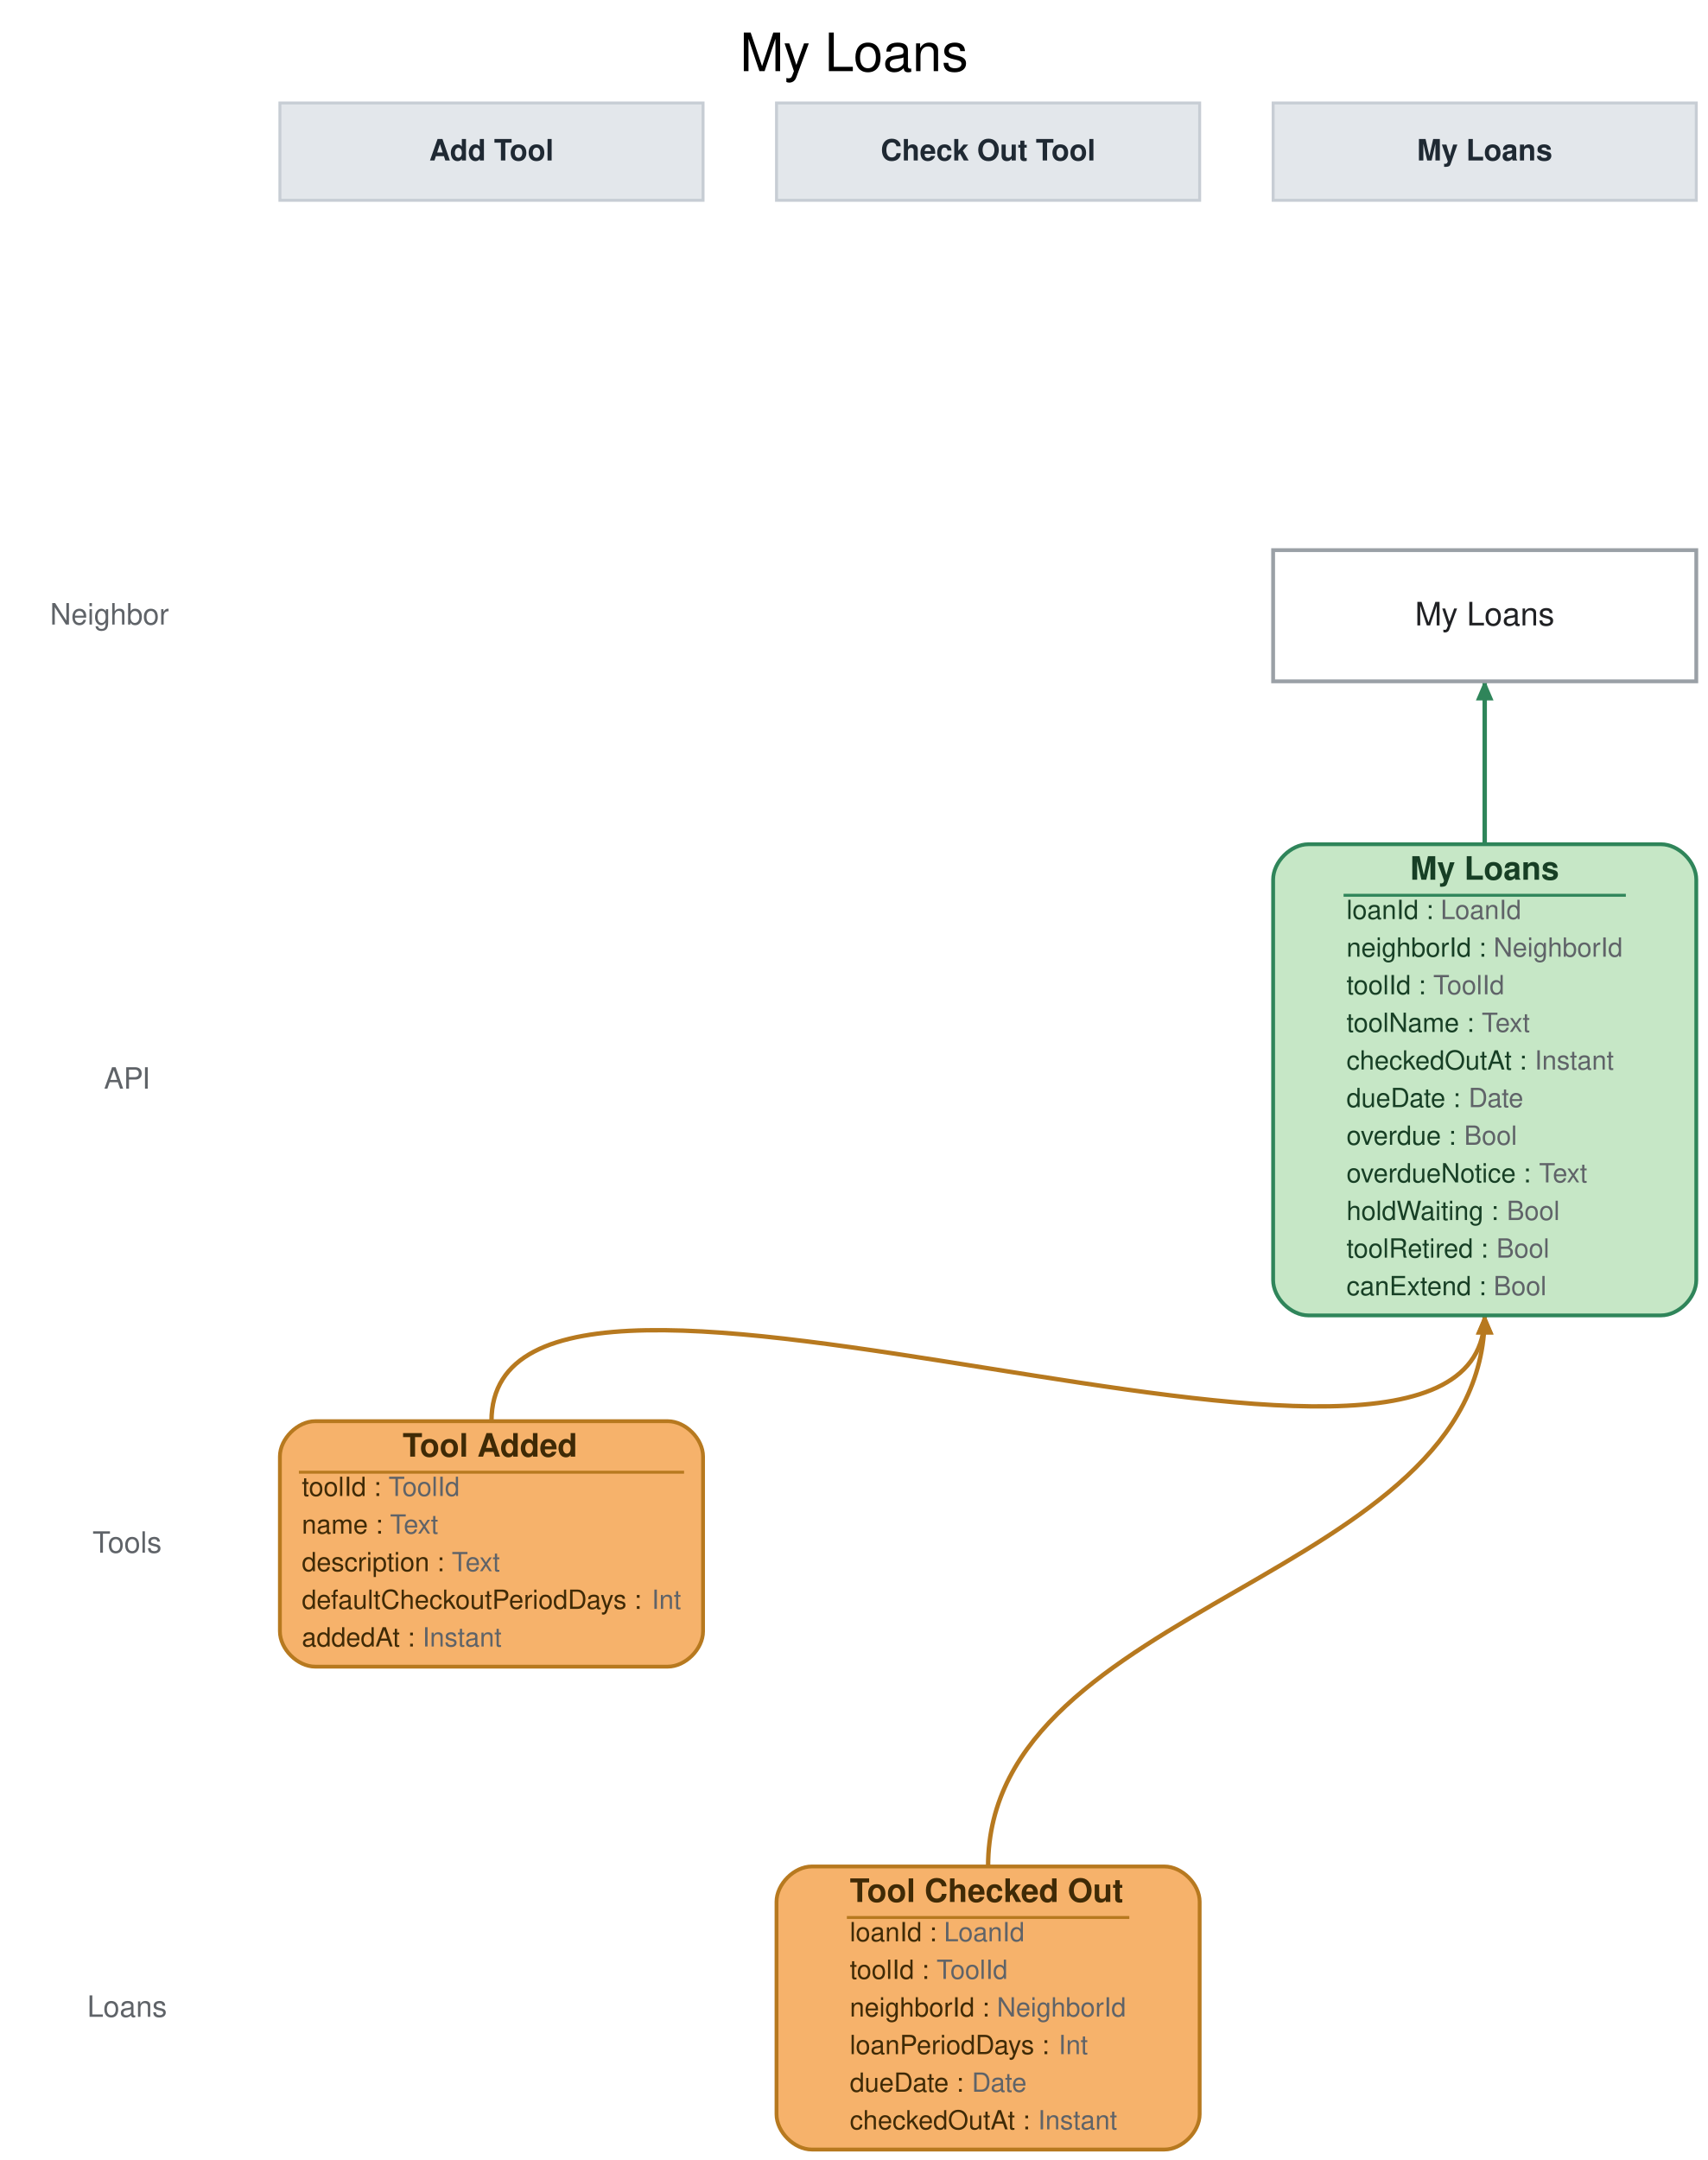
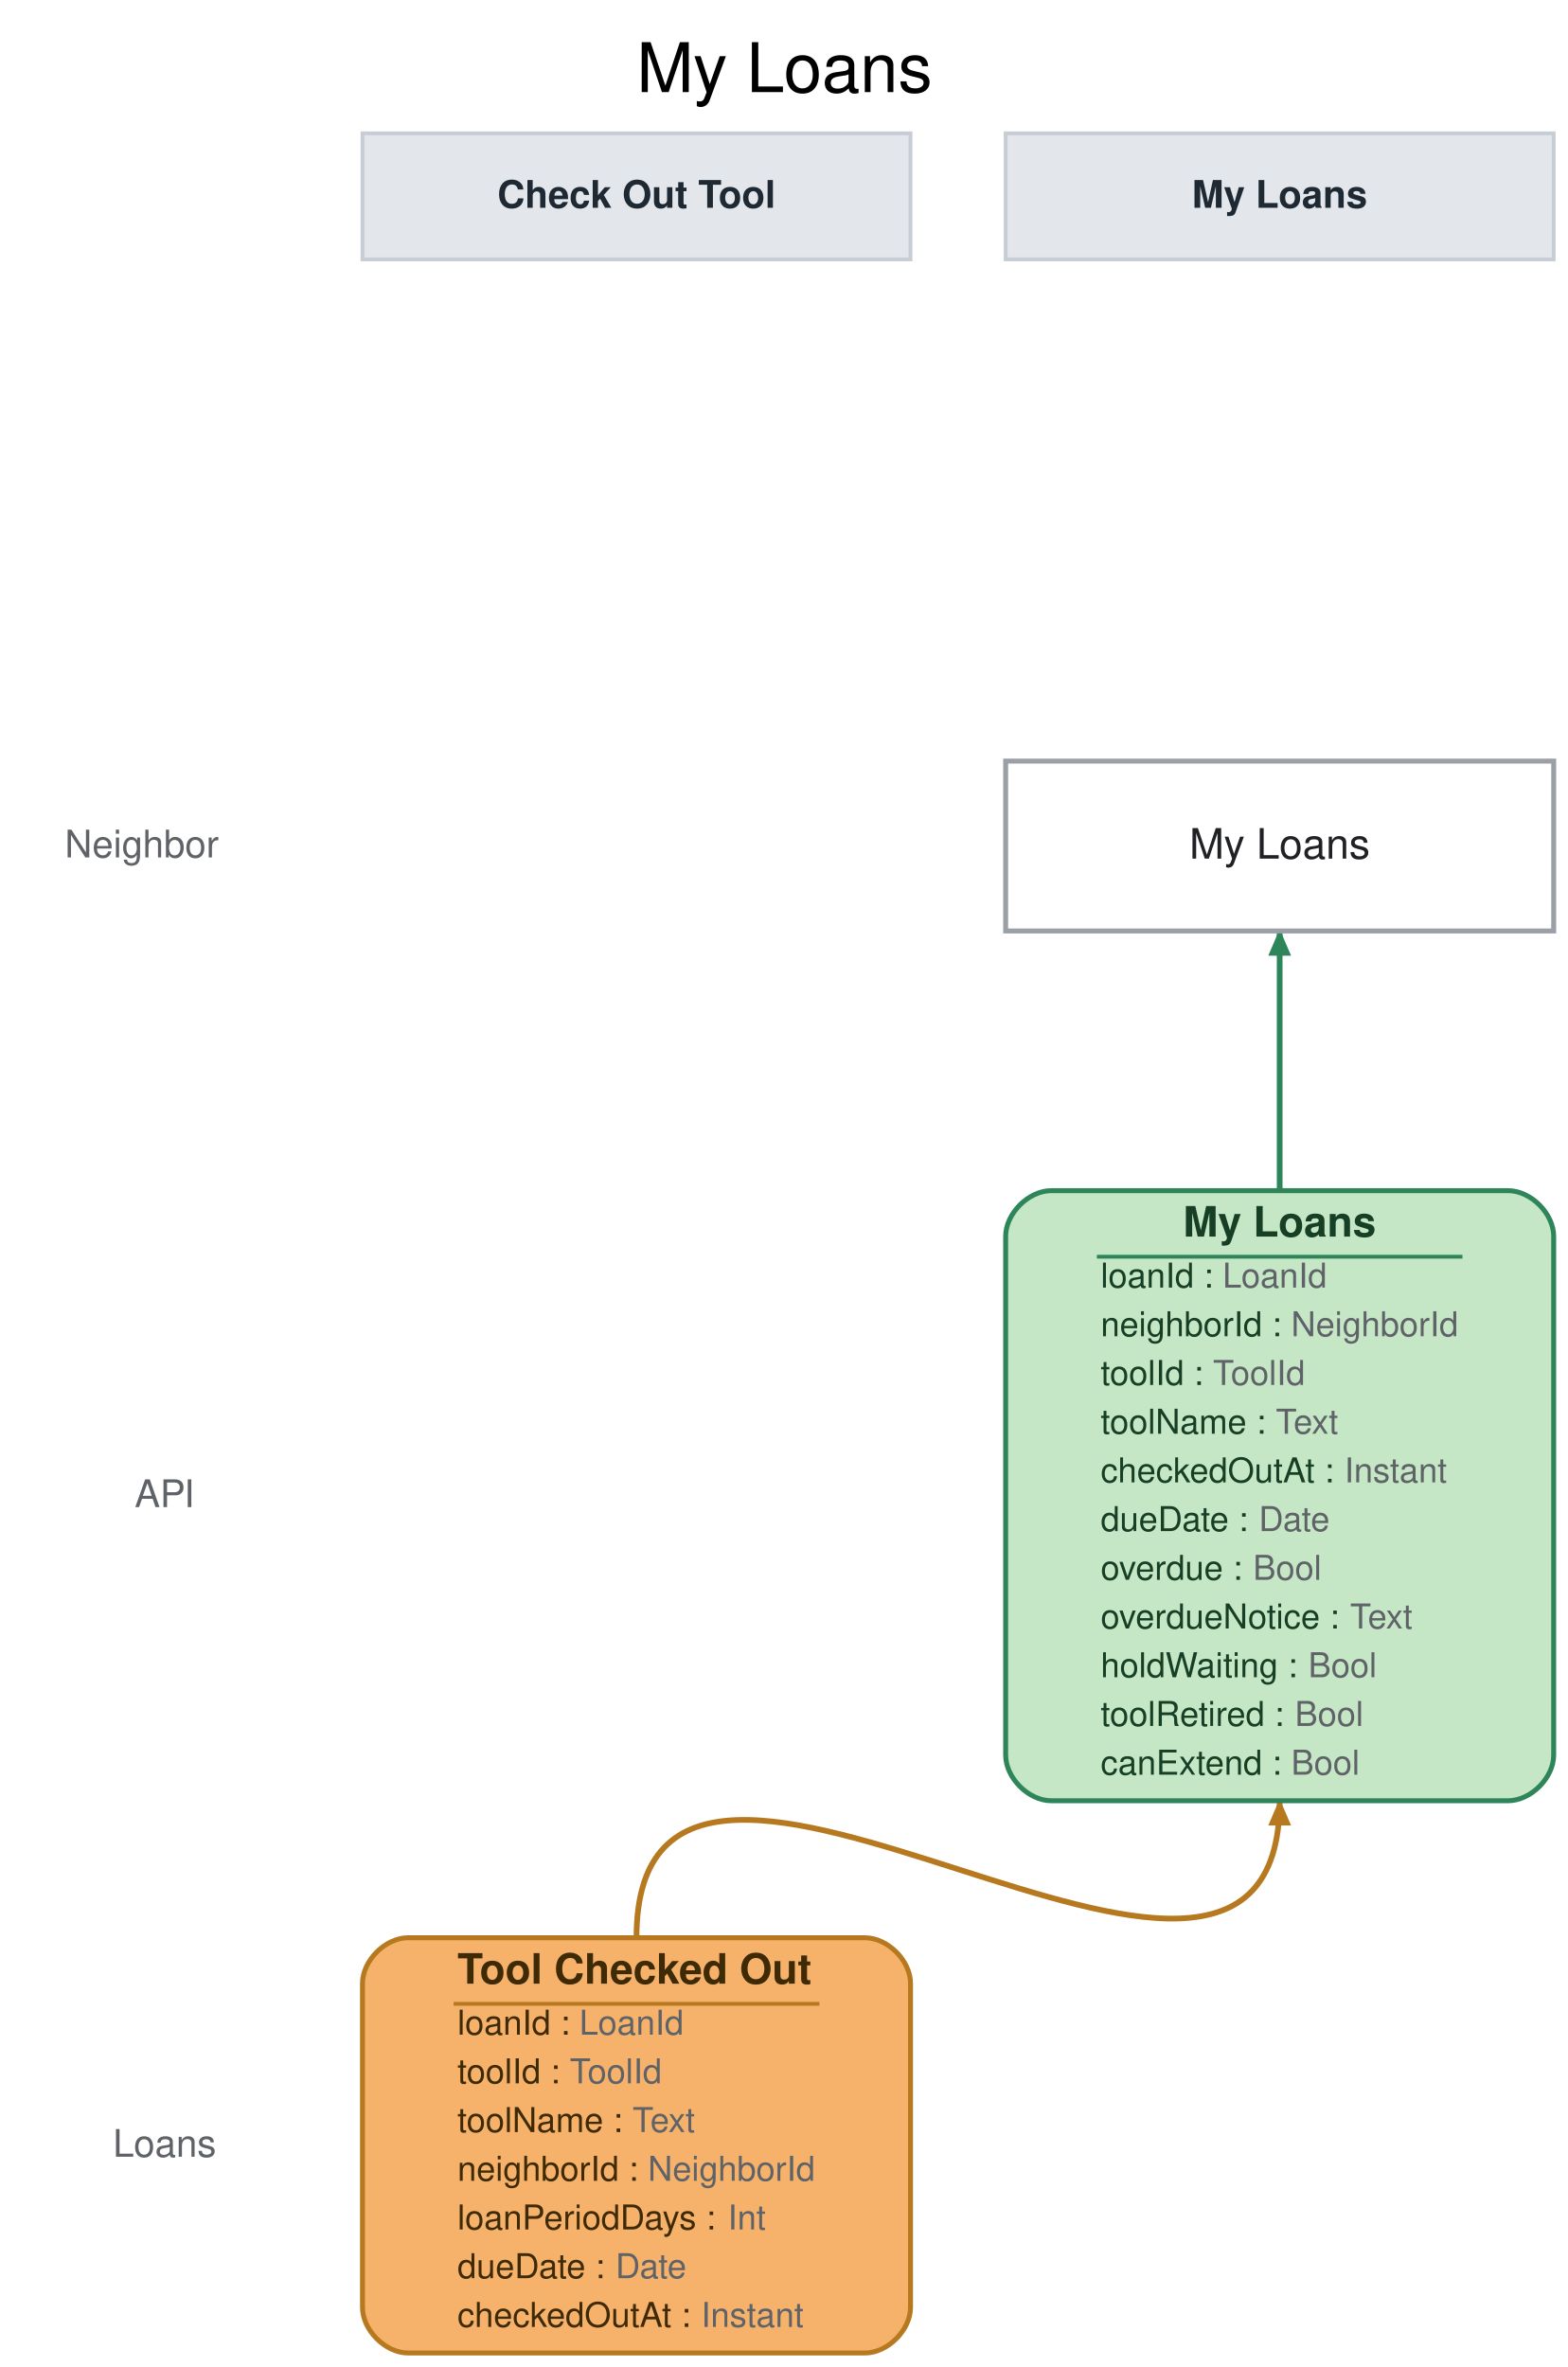
- <svg xmlns="http://www.w3.org/2000/svg" width="581pt" height="735pt" viewBox="0.00 0.00 581.00 735.00">
+ <svg xmlns="http://www.w3.org/2000/svg" width="412pt" height="622pt" viewBox="0.00 0.00 412.00 622.00">
  <defs>
    <marker id="em-arrow-2F855A" markerWidth="9" markerHeight="9" refX="6.5" refY="3" orient="auto" markerUnits="userSpaceOnUse">
      <path d="M0,0 L7,3 L0,6 Z" fill="#2F855A" />
    </marker>
    <marker id="em-arrow-B7791F" markerWidth="9" markerHeight="9" refX="6.5" refY="3" orient="auto" markerUnits="userSpaceOnUse">
      <path d="M0,0 L7,3 L0,6 Z" fill="#B7791F" />
    </marker>
  </defs>
  <style>.em-slice-dim{opacity:.15;transition:opacity .15s ease}</style>
-   <g id="graph0" class="graph" transform="scale(1 1) rotate(0) translate(4 731.44)">
-     <polygon fill="white" stroke="none" points="-4,4 -4,-731.44 577.25,-731.44 577.25,4 -4,4" />
-     <text xml:space="preserve" text-anchor="middle" x="286.63" y="-707.24" font-family="Helvetica,sans-Serif" font-size="18.00">My Loans</text>
+   <g id="graph0" class="graph" transform="scale(1 1) rotate(0) translate(4 618.32)">
+     <polygon fill="white" stroke="none" points="-4,4 -4,-618.32 408.25,-618.32 408.25,4 -4,4" />
+     <text xml:space="preserve" text-anchor="middle" x="202.13" y="-594.12" font-family="Helvetica,sans-Serif" font-size="18.00">My Loans</text>
    <g class="em-edges">
-       <path fill="none" stroke="#2F855A" stroke-width="1.5" d="M501.25,-444.16 L501.25,-499.6" marker-end="url(#em-arrow-2F855A)" />
-       <path fill="none" stroke="#B7791F" stroke-width="1.5" d="M163.25,-247.84 C163.25,-337.84 501.25,-193.84 501.25,-283.84" marker-end="url(#em-arrow-B7791F)" />
-       <path fill="none" stroke="#B7791F" stroke-width="1.5" d="M332.25,-96.32 C332.25,-186.32 501.25,-193.84 501.25,-283.84" marker-end="url(#em-arrow-B7791F)" />
+       <path fill="none" stroke="#2F855A" stroke-width="1.5" d="M332.25,-305.44 L332.25,-373.68" marker-end="url(#em-arrow-2F855A)" />
+       <path fill="none" stroke="#B7791F" stroke-width="1.5" d="M163.25,-109.12 C163.25,-199.12 332.25,-55.12 332.25,-145.12" marker-end="url(#em-arrow-B7791F)" />
    </g>
    <g id="node1" class="node">
</g>
    <g id="node2" class="node">
-       <text xml:space="preserve" text-anchor="middle" x="33.25" y="-518.92" font-family="Helvetica,sans-Serif" font-size="10.00" fill="#5f6368">Neighbor</text>
+       <text xml:space="preserve" text-anchor="middle" x="33.25" y="-393" font-family="Helvetica,sans-Serif" font-size="10.00" fill="#5f6368">Neighbor</text>
+     </g>
+     <g id="node5" class="node">
+       <polygon fill="#e3e7eb" stroke="#c7cdd4" points="235.25,-583.28 91.25,-583.28 91.25,-550.16 235.25,-550.16 235.25,-583.28" />
+       <text xml:space="preserve" text-anchor="middle" x="163.25" y="-563.72" font-family="Helvetica,sans-Serif" font-weight="bold" font-size="10.00" fill="#1f2933">Check Out Tool</text>
+     </g>
+     <g id="node3" class="node">
+       <text xml:space="preserve" text-anchor="middle" x="39.25" y="-222.28" font-family="Helvetica,sans-Serif" font-size="10.00" fill="#5f6368">API</text>
+     </g>
+     <g id="node4" class="node">
+       <text xml:space="preserve" text-anchor="middle" x="39.25" y="-51.56" font-family="Helvetica,sans-Serif" font-size="10.00" fill="#5f6368">Loans</text>
+     </g>
+     <g data-slice="0" id="node11" class="node">
+       <path fill="#f6b26b" stroke="#b7791f" stroke-width="1.3" d="M223.25,-109.12C223.25,-109.12 103.25,-109.12 103.25,-109.12 97.25,-109.12 91.25,-103.12 91.25,-97.12 91.25,-97.12 91.25,-12 91.25,-12 91.25,-6 97.25,0 103.25,0 103.25,0 223.25,0 223.25,0 229.25,0 235.25,-6 235.25,-12 235.25,-12 235.25,-97.12 235.25,-97.12 235.25,-103.12 229.25,-109.12 223.25,-109.12" />
+       <polygon fill="#b7791f" stroke="#b7791f" points="115.19,-91.76 115.19,-91.76 211.31,-91.76 211.31,-91.76 115.19,-91.76" />
+       <text xml:space="preserve" text-anchor="start" x="116.19" y="-97.06" font-family="Helvetica,sans-Serif" font-weight="bold" font-size="11.00" fill="#3f2a06">Tool Checked Out</text>
+       <text xml:space="preserve" text-anchor="start" x="116.19" y="-83.66" font-family="Helvetica,sans-Serif" font-size="9.00" fill="#3f2a06">loanId : </text>
+       <text xml:space="preserve" text-anchor="start" x="148.21" y="-83.66" font-family="Helvetica,sans-Serif" font-size="9.00" fill="#5f6368">LoanId</text>
+       <text xml:space="preserve" text-anchor="start" x="116.19" y="-70.86" font-family="Helvetica,sans-Serif" font-size="9.00" fill="#3f2a06">toolId : </text>
+       <text xml:space="preserve" text-anchor="start" x="145.71" y="-70.86" font-family="Helvetica,sans-Serif" font-size="9.00" fill="#5f6368">ToolId</text>
+       <text xml:space="preserve" text-anchor="start" x="116.19" y="-58.06" font-family="Helvetica,sans-Serif" font-size="9.00" fill="#3f2a06">toolName : </text>
+       <text xml:space="preserve" text-anchor="start" x="162.21" y="-58.06" font-family="Helvetica,sans-Serif" font-size="9.00" fill="#5f6368">Text</text>
+       <text xml:space="preserve" text-anchor="start" x="116.19" y="-45.26" font-family="Helvetica,sans-Serif" font-size="9.00" fill="#3f2a06">neighborId : </text>
+       <text xml:space="preserve" text-anchor="start" x="166.23" y="-45.26" font-family="Helvetica,sans-Serif" font-size="9.00" fill="#5f6368">NeighborId</text>
+       <text xml:space="preserve" text-anchor="start" x="116.19" y="-32.46" font-family="Helvetica,sans-Serif" font-size="9.00" fill="#3f2a06">loanPeriodDays : </text>
+       <text xml:space="preserve" text-anchor="start" x="187.23" y="-32.46" font-family="Helvetica,sans-Serif" font-size="9.00" fill="#5f6368">Int</text>
+       <text xml:space="preserve" text-anchor="start" x="116.19" y="-19.66" font-family="Helvetica,sans-Serif" font-size="9.00" fill="#3f2a06">dueDate : </text>
+       <text xml:space="preserve" text-anchor="start" x="157.72" y="-19.66" font-family="Helvetica,sans-Serif" font-size="9.00" fill="#5f6368">Date</text>
+       <text xml:space="preserve" text-anchor="start" x="116.19" y="-6.86" font-family="Helvetica,sans-Serif" font-size="9.00" fill="#3f2a06">checkedOutAt : </text>
+       <text xml:space="preserve" text-anchor="start" x="180.22" y="-6.86" font-family="Helvetica,sans-Serif" font-size="9.00" fill="#5f6368">Instant</text>
    </g>
    <g id="node6" class="node">
-       <polygon fill="#e3e7eb" stroke="#c7cdd4" points="235.25,-696.4 91.25,-696.4 91.25,-663.28 235.25,-663.28 235.25,-696.4" />
-       <text xml:space="preserve" text-anchor="middle" x="163.25" y="-676.84" font-family="Helvetica,sans-Serif" font-weight="bold" font-size="10.00" fill="#1f2933">Add Tool</text>
+       <polygon fill="#e3e7eb" stroke="#c7cdd4" points="404.25,-583.28 260.25,-583.28 260.25,-550.16 404.25,-550.16 404.25,-583.28" />
+       <text xml:space="preserve" text-anchor="middle" x="332.25" y="-563.72" font-family="Helvetica,sans-Serif" font-weight="bold" font-size="10.00" fill="#1f2933">My Loans</text>
    </g>
-     <g id="node3" class="node">
-       <text xml:space="preserve" text-anchor="middle" x="39.25" y="-361" font-family="Helvetica,sans-Serif" font-size="10.00" fill="#5f6368">API</text>
+     <g data-slice="1" id="node8" class="node">
+       <polygon fill="#ffffff" stroke="#9aa0a6" stroke-width="1.3" points="404.25,-418.32 260.25,-418.32 260.25,-373.68 404.25,-373.68 404.25,-418.32" />
+       <text xml:space="preserve" text-anchor="middle" x="332.25" y="-392.7" font-family="Helvetica,sans-Serif" font-size="11.00" fill="#202124">My Loans</text>
    </g>
-     <g id="node4" class="node">
-       <text xml:space="preserve" text-anchor="middle" x="39.25" y="-203.08" font-family="Helvetica,sans-Serif" font-size="10.00" fill="#5f6368">Tools</text>
-     </g>
-     <g id="node5" class="node">
-       <text xml:space="preserve" text-anchor="middle" x="39.25" y="-45.16" font-family="Helvetica,sans-Serif" font-size="10.00" fill="#5f6368">Loans</text>
-     </g>
-     <g data-slice="0" id="node15" class="node">
-       <path fill="#f6b26b" stroke="#b7791f" stroke-width="1.3" d="M223.25,-247.84C223.25,-247.84 103.25,-247.84 103.25,-247.84 97.25,-247.84 91.25,-241.84 91.25,-235.84 91.25,-235.84 91.25,-176.32 91.25,-176.32 91.25,-170.32 97.25,-164.32 103.25,-164.32 103.25,-164.32 223.25,-164.32 223.25,-164.32 229.25,-164.32 235.25,-170.32 235.25,-176.32 235.25,-176.32 235.25,-235.84 235.25,-235.84 235.25,-241.84 229.25,-247.84 223.25,-247.84" />
-       <polygon fill="#b7791f" stroke="#b7791f" points="97.71,-230.48 97.71,-230.48 228.79,-230.48 228.79,-230.48 97.71,-230.48" />
-       <text xml:space="preserve" text-anchor="start" x="133.01" y="-235.78" font-family="Helvetica,sans-Serif" font-weight="bold" font-size="11.00" fill="#3f2a06">Tool Added</text>
-       <text xml:space="preserve" text-anchor="start" x="98.71" y="-222.38" font-family="Helvetica,sans-Serif" font-size="9.00" fill="#3f2a06">toolId : </text>
-       <text xml:space="preserve" text-anchor="start" x="128.23" y="-222.38" font-family="Helvetica,sans-Serif" font-size="9.00" fill="#5f6368">ToolId</text>
-       <text xml:space="preserve" text-anchor="start" x="98.71" y="-209.58" font-family="Helvetica,sans-Serif" font-size="9.00" fill="#3f2a06">name : </text>
-       <text xml:space="preserve" text-anchor="start" x="128.73" y="-209.58" font-family="Helvetica,sans-Serif" font-size="9.00" fill="#5f6368">Text</text>
-       <text xml:space="preserve" text-anchor="start" x="98.71" y="-196.78" font-family="Helvetica,sans-Serif" font-size="9.00" fill="#3f2a06">description : </text>
-       <text xml:space="preserve" text-anchor="start" x="149.74" y="-196.78" font-family="Helvetica,sans-Serif" font-size="9.00" fill="#5f6368">Text</text>
-       <text xml:space="preserve" text-anchor="start" x="98.71" y="-183.98" font-family="Helvetica,sans-Serif" font-size="9.00" fill="#3f2a06">defaultCheckoutPeriodDays : </text>
-       <text xml:space="preserve" text-anchor="start" x="217.78" y="-183.98" font-family="Helvetica,sans-Serif" font-size="9.00" fill="#5f6368">Int</text>
-       <text xml:space="preserve" text-anchor="start" x="98.71" y="-171.18" font-family="Helvetica,sans-Serif" font-size="9.00" fill="#3f2a06">addedAt : </text>
-       <text xml:space="preserve" text-anchor="start" x="139.75" y="-171.18" font-family="Helvetica,sans-Serif" font-size="9.00" fill="#5f6368">Instant</text>
-     </g>
-     <g id="node7" class="node">
-       <polygon fill="#e3e7eb" stroke="#c7cdd4" points="404.25,-696.4 260.25,-696.4 260.25,-663.28 404.25,-663.28 404.25,-696.4" />
-       <text xml:space="preserve" text-anchor="middle" x="332.25" y="-676.84" font-family="Helvetica,sans-Serif" font-weight="bold" font-size="10.00" fill="#1f2933">Check Out Tool</text>
-     </g>
-     <g id="node8" class="node">
-       <polygon fill="#e3e7eb" stroke="#c7cdd4" points="573.25,-696.4 429.25,-696.4 429.25,-663.28 573.25,-663.28 573.25,-696.4" />
-       <text xml:space="preserve" text-anchor="middle" x="501.25" y="-676.84" font-family="Helvetica,sans-Serif" font-weight="bold" font-size="10.00" fill="#1f2933">My Loans</text>
-     </g>
-     <g data-slice="2" id="node11" class="node">
-       <polygon fill="#ffffff" stroke="#9aa0a6" stroke-width="1.3" points="573.25,-544.24 429.25,-544.24 429.25,-499.6 573.25,-499.6 573.25,-544.24" />
-       <text xml:space="preserve" text-anchor="middle" x="501.25" y="-518.62" font-family="Helvetica,sans-Serif" font-size="11.00" fill="#202124">My Loans</text>
-     </g>
-     <g data-slice="2" id="node14" class="node">
-       <path fill="#c6e7c6" stroke="#2f855a" stroke-width="1.3" d="M561.25,-444.16C561.25,-444.16 441.25,-444.16 441.25,-444.16 435.25,-444.16 429.25,-438.16 429.25,-432.16 429.25,-432.16 429.25,-295.84 429.25,-295.84 429.25,-289.84 435.25,-283.84 441.25,-283.84 441.25,-283.84 561.25,-283.84 561.25,-283.84 567.25,-283.84 573.25,-289.84 573.25,-295.84 573.25,-295.84 573.25,-432.16 573.25,-432.16 573.25,-438.16 567.25,-444.16 561.25,-444.16" />
-       <polygon fill="#2f855a" stroke="#2f855a" points="453.22,-426.8 453.22,-426.8 549.28,-426.8 549.28,-426.8 453.22,-426.8" />
-       <text xml:space="preserve" text-anchor="start" x="475.89" y="-432.1" font-family="Helvetica,sans-Serif" font-weight="bold" font-size="11.00" fill="#173f25">My Loans</text>
-       <text xml:space="preserve" text-anchor="start" x="454.22" y="-418.7" font-family="Helvetica,sans-Serif" font-size="9.00" fill="#173f25">loanId : </text>
-       <text xml:space="preserve" text-anchor="start" x="486.24" y="-418.7" font-family="Helvetica,sans-Serif" font-size="9.00" fill="#5f6368">LoanId</text>
-       <text xml:space="preserve" text-anchor="start" x="454.22" y="-405.9" font-family="Helvetica,sans-Serif" font-size="9.00" fill="#173f25">neighborId : </text>
-       <text xml:space="preserve" text-anchor="start" x="504.25" y="-405.9" font-family="Helvetica,sans-Serif" font-size="9.00" fill="#5f6368">NeighborId</text>
-       <text xml:space="preserve" text-anchor="start" x="454.22" y="-393.1" font-family="Helvetica,sans-Serif" font-size="9.00" fill="#173f25">toolId : </text>
-       <text xml:space="preserve" text-anchor="start" x="483.74" y="-393.1" font-family="Helvetica,sans-Serif" font-size="9.00" fill="#5f6368">ToolId</text>
-       <text xml:space="preserve" text-anchor="start" x="454.22" y="-380.3" font-family="Helvetica,sans-Serif" font-size="9.00" fill="#173f25">toolName : </text>
-       <text xml:space="preserve" text-anchor="start" x="500.24" y="-380.3" font-family="Helvetica,sans-Serif" font-size="9.00" fill="#5f6368">Text</text>
-       <text xml:space="preserve" text-anchor="start" x="454.22" y="-367.5" font-family="Helvetica,sans-Serif" font-size="9.00" fill="#173f25">checkedOutAt : </text>
-       <text xml:space="preserve" text-anchor="start" x="518.25" y="-367.5" font-family="Helvetica,sans-Serif" font-size="9.00" fill="#5f6368">Instant</text>
-       <text xml:space="preserve" text-anchor="start" x="454.22" y="-354.7" font-family="Helvetica,sans-Serif" font-size="9.00" fill="#173f25">dueDate : </text>
-       <text xml:space="preserve" text-anchor="start" x="495.75" y="-354.7" font-family="Helvetica,sans-Serif" font-size="9.00" fill="#5f6368">Date</text>
-       <text xml:space="preserve" text-anchor="start" x="454.22" y="-341.9" font-family="Helvetica,sans-Serif" font-size="9.00" fill="#173f25">overdue : </text>
-       <text xml:space="preserve" text-anchor="start" x="494.24" y="-341.9" font-family="Helvetica,sans-Serif" font-size="9.00" fill="#5f6368">Bool</text>
-       <text xml:space="preserve" text-anchor="start" x="454.22" y="-329.1" font-family="Helvetica,sans-Serif" font-size="9.00" fill="#173f25">overdueNotice : </text>
-       <text xml:space="preserve" text-anchor="start" x="519.75" y="-329.1" font-family="Helvetica,sans-Serif" font-size="9.00" fill="#5f6368">Text</text>
-       <text xml:space="preserve" text-anchor="start" x="454.22" y="-316.3" font-family="Helvetica,sans-Serif" font-size="9.00" fill="#173f25">holdWaiting : </text>
-       <text xml:space="preserve" text-anchor="start" x="508.75" y="-316.3" font-family="Helvetica,sans-Serif" font-size="9.00" fill="#5f6368">Bool</text>
-       <text xml:space="preserve" text-anchor="start" x="454.22" y="-303.5" font-family="Helvetica,sans-Serif" font-size="9.00" fill="#173f25">toolRetired : </text>
-       <text xml:space="preserve" text-anchor="start" x="505.24" y="-303.5" font-family="Helvetica,sans-Serif" font-size="9.00" fill="#5f6368">Bool</text>
-       <text xml:space="preserve" text-anchor="start" x="454.22" y="-290.7" font-family="Helvetica,sans-Serif" font-size="9.00" fill="#173f25">canExtend : </text>
-       <text xml:space="preserve" text-anchor="start" x="504.25" y="-290.7" font-family="Helvetica,sans-Serif" font-size="9.00" fill="#5f6368">Bool</text>
-     </g>
-     <g data-slice="1" id="node19" class="node">
-       <path fill="#f6b26b" stroke="#b7791f" stroke-width="1.3" d="M392.25,-96.32C392.25,-96.32 272.25,-96.32 272.25,-96.32 266.25,-96.32 260.25,-90.32 260.25,-84.32 260.25,-84.32 260.25,-12 260.25,-12 260.25,-6 266.25,0 272.25,0 272.25,0 392.25,0 392.25,0 398.25,0 404.25,-6 404.25,-12 404.25,-12 404.25,-84.32 404.25,-84.32 404.25,-90.32 398.25,-96.32 392.25,-96.32" />
-       <polygon fill="#b7791f" stroke="#b7791f" points="284.19,-78.96 284.19,-78.96 380.31,-78.96 380.31,-78.96 284.19,-78.96" />
-       <text xml:space="preserve" text-anchor="start" x="285.19" y="-84.26" font-family="Helvetica,sans-Serif" font-weight="bold" font-size="11.00" fill="#3f2a06">Tool Checked Out</text>
-       <text xml:space="preserve" text-anchor="start" x="285.19" y="-70.86" font-family="Helvetica,sans-Serif" font-size="9.00" fill="#3f2a06">loanId : </text>
-       <text xml:space="preserve" text-anchor="start" x="317.21" y="-70.86" font-family="Helvetica,sans-Serif" font-size="9.00" fill="#5f6368">LoanId</text>
-       <text xml:space="preserve" text-anchor="start" x="285.19" y="-58.06" font-family="Helvetica,sans-Serif" font-size="9.00" fill="#3f2a06">toolId : </text>
-       <text xml:space="preserve" text-anchor="start" x="314.71" y="-58.06" font-family="Helvetica,sans-Serif" font-size="9.00" fill="#5f6368">ToolId</text>
-       <text xml:space="preserve" text-anchor="start" x="285.19" y="-45.26" font-family="Helvetica,sans-Serif" font-size="9.00" fill="#3f2a06">neighborId : </text>
-       <text xml:space="preserve" text-anchor="start" x="335.23" y="-45.26" font-family="Helvetica,sans-Serif" font-size="9.00" fill="#5f6368">NeighborId</text>
-       <text xml:space="preserve" text-anchor="start" x="285.19" y="-32.46" font-family="Helvetica,sans-Serif" font-size="9.00" fill="#3f2a06">loanPeriodDays : </text>
-       <text xml:space="preserve" text-anchor="start" x="356.23" y="-32.46" font-family="Helvetica,sans-Serif" font-size="9.00" fill="#5f6368">Int</text>
-       <text xml:space="preserve" text-anchor="start" x="285.19" y="-19.66" font-family="Helvetica,sans-Serif" font-size="9.00" fill="#3f2a06">dueDate : </text>
-       <text xml:space="preserve" text-anchor="start" x="326.72" y="-19.66" font-family="Helvetica,sans-Serif" font-size="9.00" fill="#5f6368">Date</text>
-       <text xml:space="preserve" text-anchor="start" x="285.19" y="-6.86" font-family="Helvetica,sans-Serif" font-size="9.00" fill="#3f2a06">checkedOutAt : </text>
-       <text xml:space="preserve" text-anchor="start" x="349.22" y="-6.86" font-family="Helvetica,sans-Serif" font-size="9.00" fill="#5f6368">Instant</text>
+     <g data-slice="1" id="node10" class="node">
+       <path fill="#c6e7c6" stroke="#2f855a" stroke-width="1.3" d="M392.25,-305.44C392.25,-305.44 272.25,-305.44 272.25,-305.44 266.25,-305.44 260.25,-299.44 260.25,-293.44 260.25,-293.44 260.25,-157.12 260.25,-157.12 260.25,-151.12 266.25,-145.12 272.25,-145.12 272.25,-145.12 392.25,-145.12 392.25,-145.12 398.25,-145.12 404.25,-151.12 404.25,-157.12 404.25,-157.12 404.25,-293.44 404.25,-293.44 404.25,-299.44 398.25,-305.44 392.25,-305.44" />
+       <polygon fill="#2f855a" stroke="#2f855a" points="284.22,-288.08 284.22,-288.08 380.28,-288.08 380.28,-288.08 284.22,-288.08" />
+       <text xml:space="preserve" text-anchor="start" x="306.89" y="-293.38" font-family="Helvetica,sans-Serif" font-weight="bold" font-size="11.00" fill="#173f25">My Loans</text>
+       <text xml:space="preserve" text-anchor="start" x="285.22" y="-279.98" font-family="Helvetica,sans-Serif" font-size="9.00" fill="#173f25">loanId : </text>
+       <text xml:space="preserve" text-anchor="start" x="317.24" y="-279.98" font-family="Helvetica,sans-Serif" font-size="9.00" fill="#5f6368">LoanId</text>
+       <text xml:space="preserve" text-anchor="start" x="285.22" y="-267.18" font-family="Helvetica,sans-Serif" font-size="9.00" fill="#173f25">neighborId : </text>
+       <text xml:space="preserve" text-anchor="start" x="335.25" y="-267.18" font-family="Helvetica,sans-Serif" font-size="9.00" fill="#5f6368">NeighborId</text>
+       <text xml:space="preserve" text-anchor="start" x="285.22" y="-254.38" font-family="Helvetica,sans-Serif" font-size="9.00" fill="#173f25">toolId : </text>
+       <text xml:space="preserve" text-anchor="start" x="314.74" y="-254.38" font-family="Helvetica,sans-Serif" font-size="9.00" fill="#5f6368">ToolId</text>
+       <text xml:space="preserve" text-anchor="start" x="285.22" y="-241.58" font-family="Helvetica,sans-Serif" font-size="9.00" fill="#173f25">toolName : </text>
+       <text xml:space="preserve" text-anchor="start" x="331.24" y="-241.58" font-family="Helvetica,sans-Serif" font-size="9.00" fill="#5f6368">Text</text>
+       <text xml:space="preserve" text-anchor="start" x="285.22" y="-228.78" font-family="Helvetica,sans-Serif" font-size="9.00" fill="#173f25">checkedOutAt : </text>
+       <text xml:space="preserve" text-anchor="start" x="349.25" y="-228.78" font-family="Helvetica,sans-Serif" font-size="9.00" fill="#5f6368">Instant</text>
+       <text xml:space="preserve" text-anchor="start" x="285.22" y="-215.98" font-family="Helvetica,sans-Serif" font-size="9.00" fill="#173f25">dueDate : </text>
+       <text xml:space="preserve" text-anchor="start" x="326.75" y="-215.98" font-family="Helvetica,sans-Serif" font-size="9.00" fill="#5f6368">Date</text>
+       <text xml:space="preserve" text-anchor="start" x="285.22" y="-203.18" font-family="Helvetica,sans-Serif" font-size="9.00" fill="#173f25">overdue : </text>
+       <text xml:space="preserve" text-anchor="start" x="325.24" y="-203.18" font-family="Helvetica,sans-Serif" font-size="9.00" fill="#5f6368">Bool</text>
+       <text xml:space="preserve" text-anchor="start" x="285.22" y="-190.38" font-family="Helvetica,sans-Serif" font-size="9.00" fill="#173f25">overdueNotice : </text>
+       <text xml:space="preserve" text-anchor="start" x="350.75" y="-190.38" font-family="Helvetica,sans-Serif" font-size="9.00" fill="#5f6368">Text</text>
+       <text xml:space="preserve" text-anchor="start" x="285.22" y="-177.58" font-family="Helvetica,sans-Serif" font-size="9.00" fill="#173f25">holdWaiting : </text>
+       <text xml:space="preserve" text-anchor="start" x="339.75" y="-177.58" font-family="Helvetica,sans-Serif" font-size="9.00" fill="#5f6368">Bool</text>
+       <text xml:space="preserve" text-anchor="start" x="285.22" y="-164.78" font-family="Helvetica,sans-Serif" font-size="9.00" fill="#173f25">toolRetired : </text>
+       <text xml:space="preserve" text-anchor="start" x="336.24" y="-164.78" font-family="Helvetica,sans-Serif" font-size="9.00" fill="#5f6368">Bool</text>
+       <text xml:space="preserve" text-anchor="start" x="285.22" y="-151.98" font-family="Helvetica,sans-Serif" font-size="9.00" fill="#173f25">canExtend : </text>
+       <text xml:space="preserve" text-anchor="start" x="335.25" y="-151.98" font-family="Helvetica,sans-Serif" font-size="9.00" fill="#5f6368">Bool</text>
    </g>
    <g class="em-notes" />
    <g class="em-issues" />
    <g class="em-divergences" />
    <g class="em-loops-to" />
  </g>
</svg>
